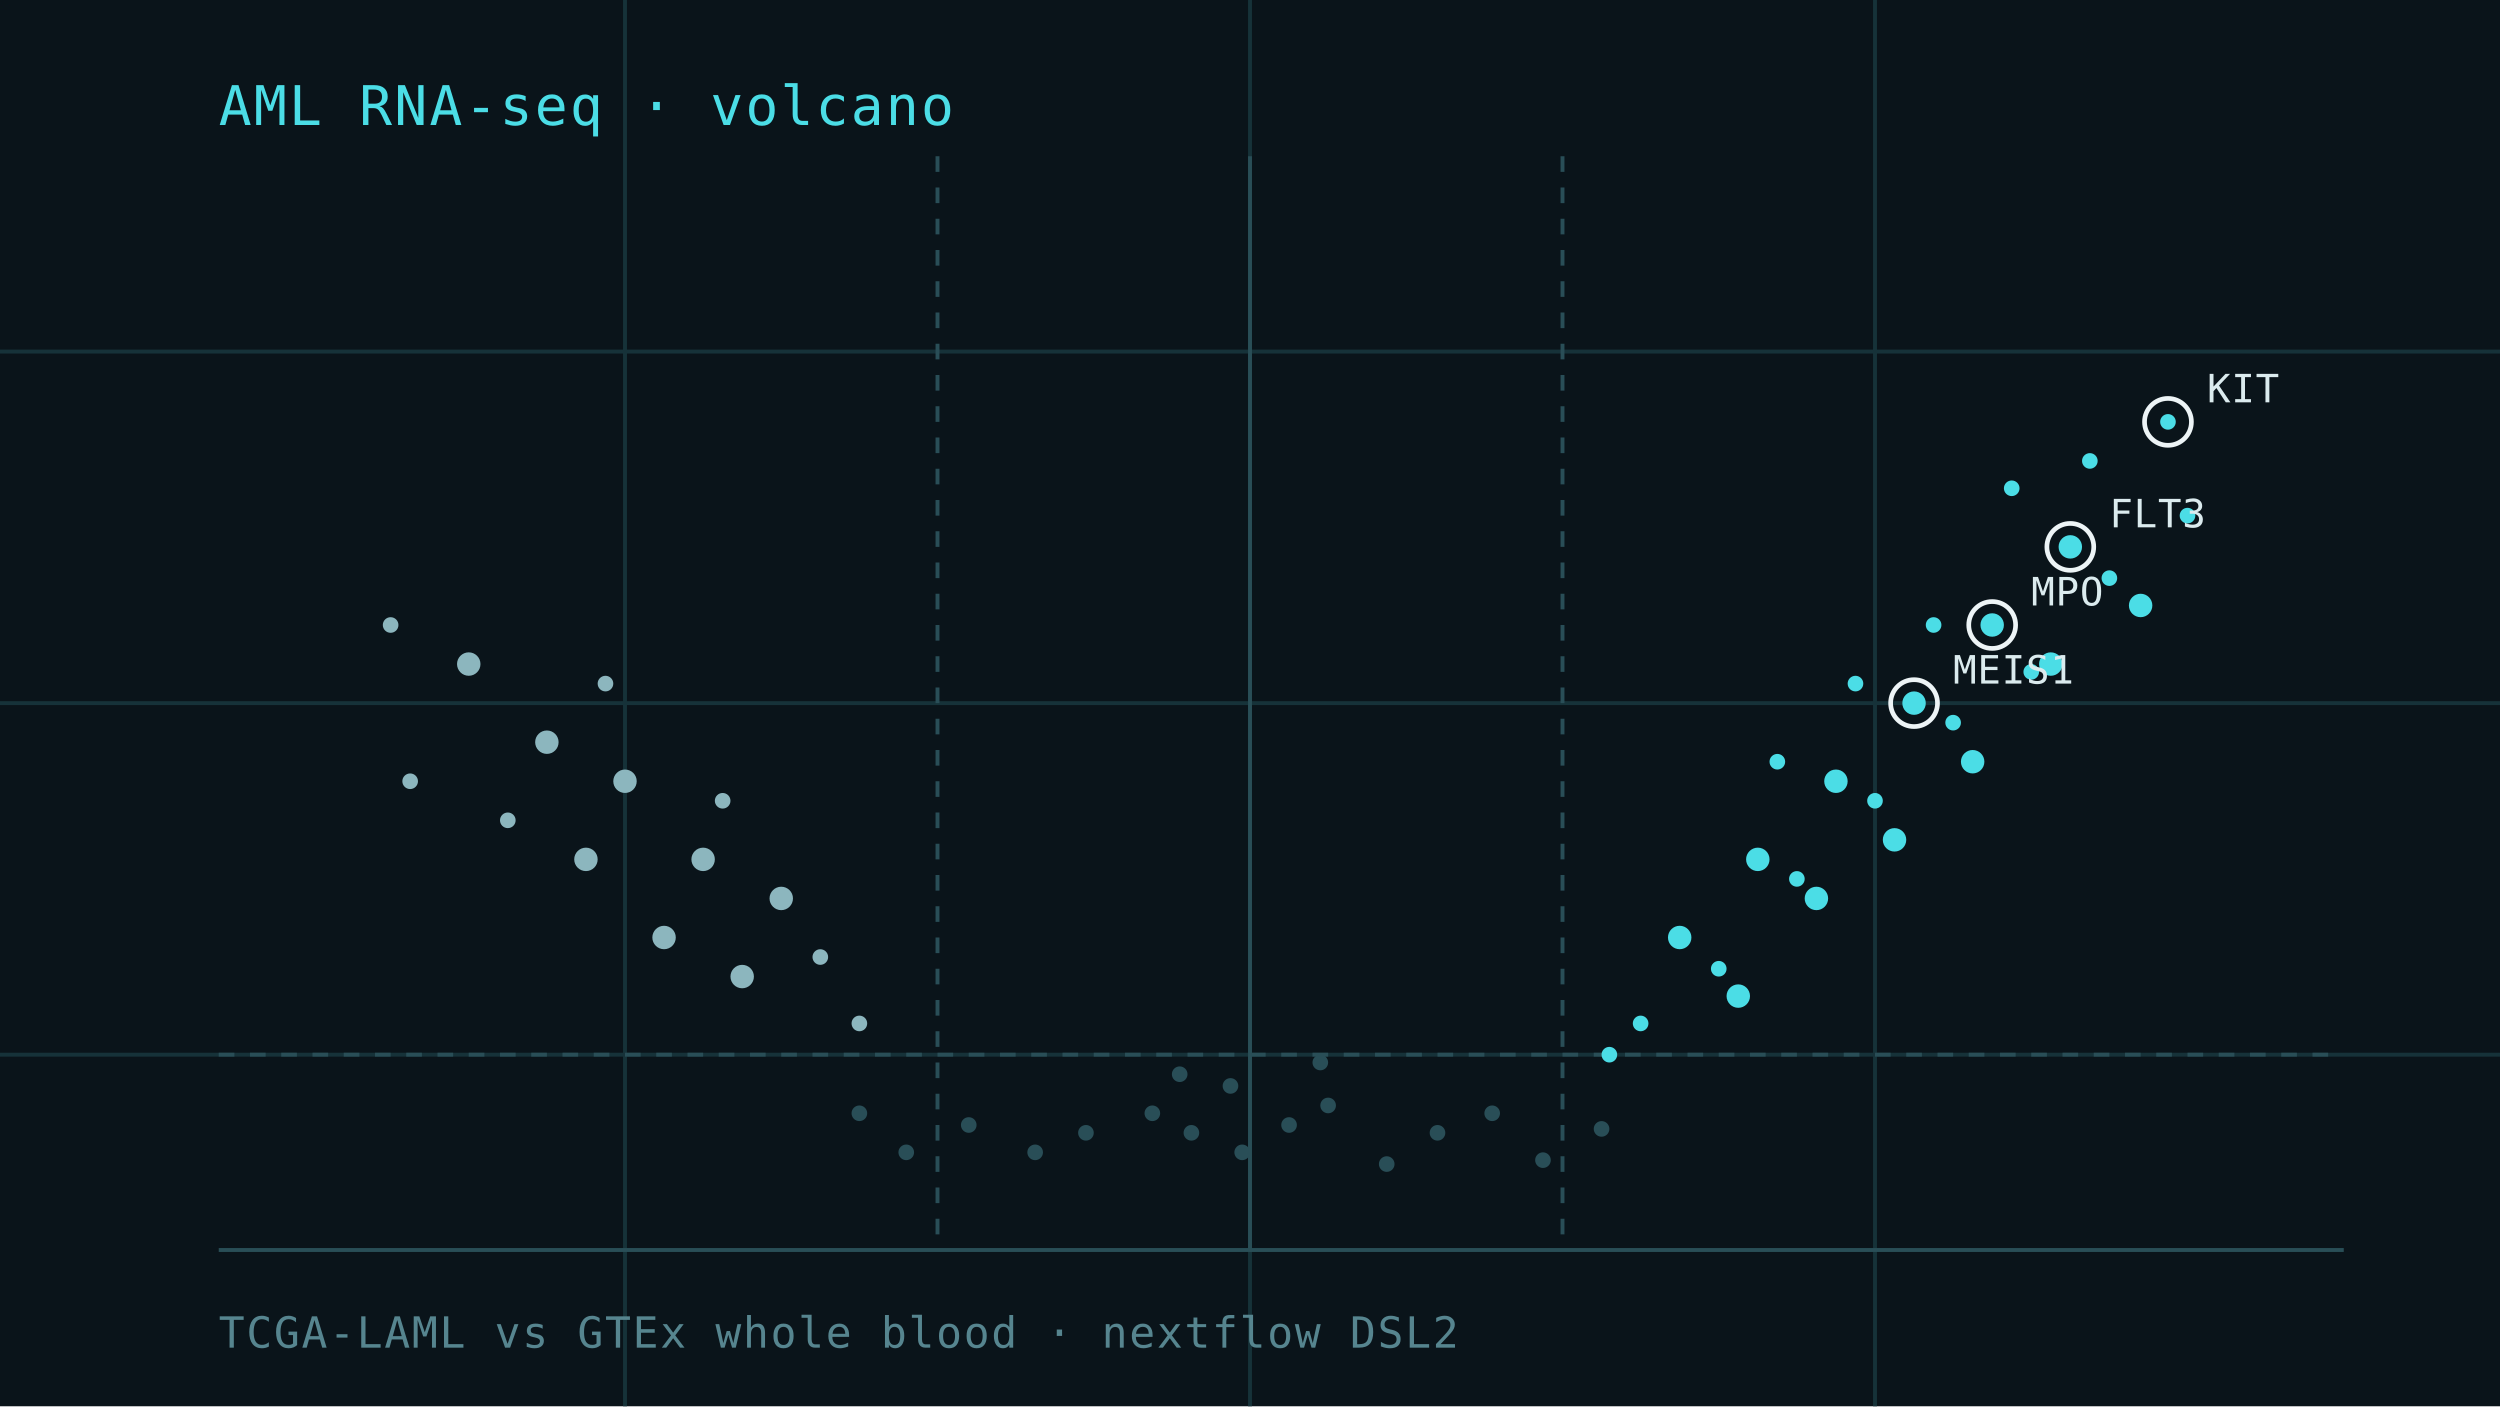
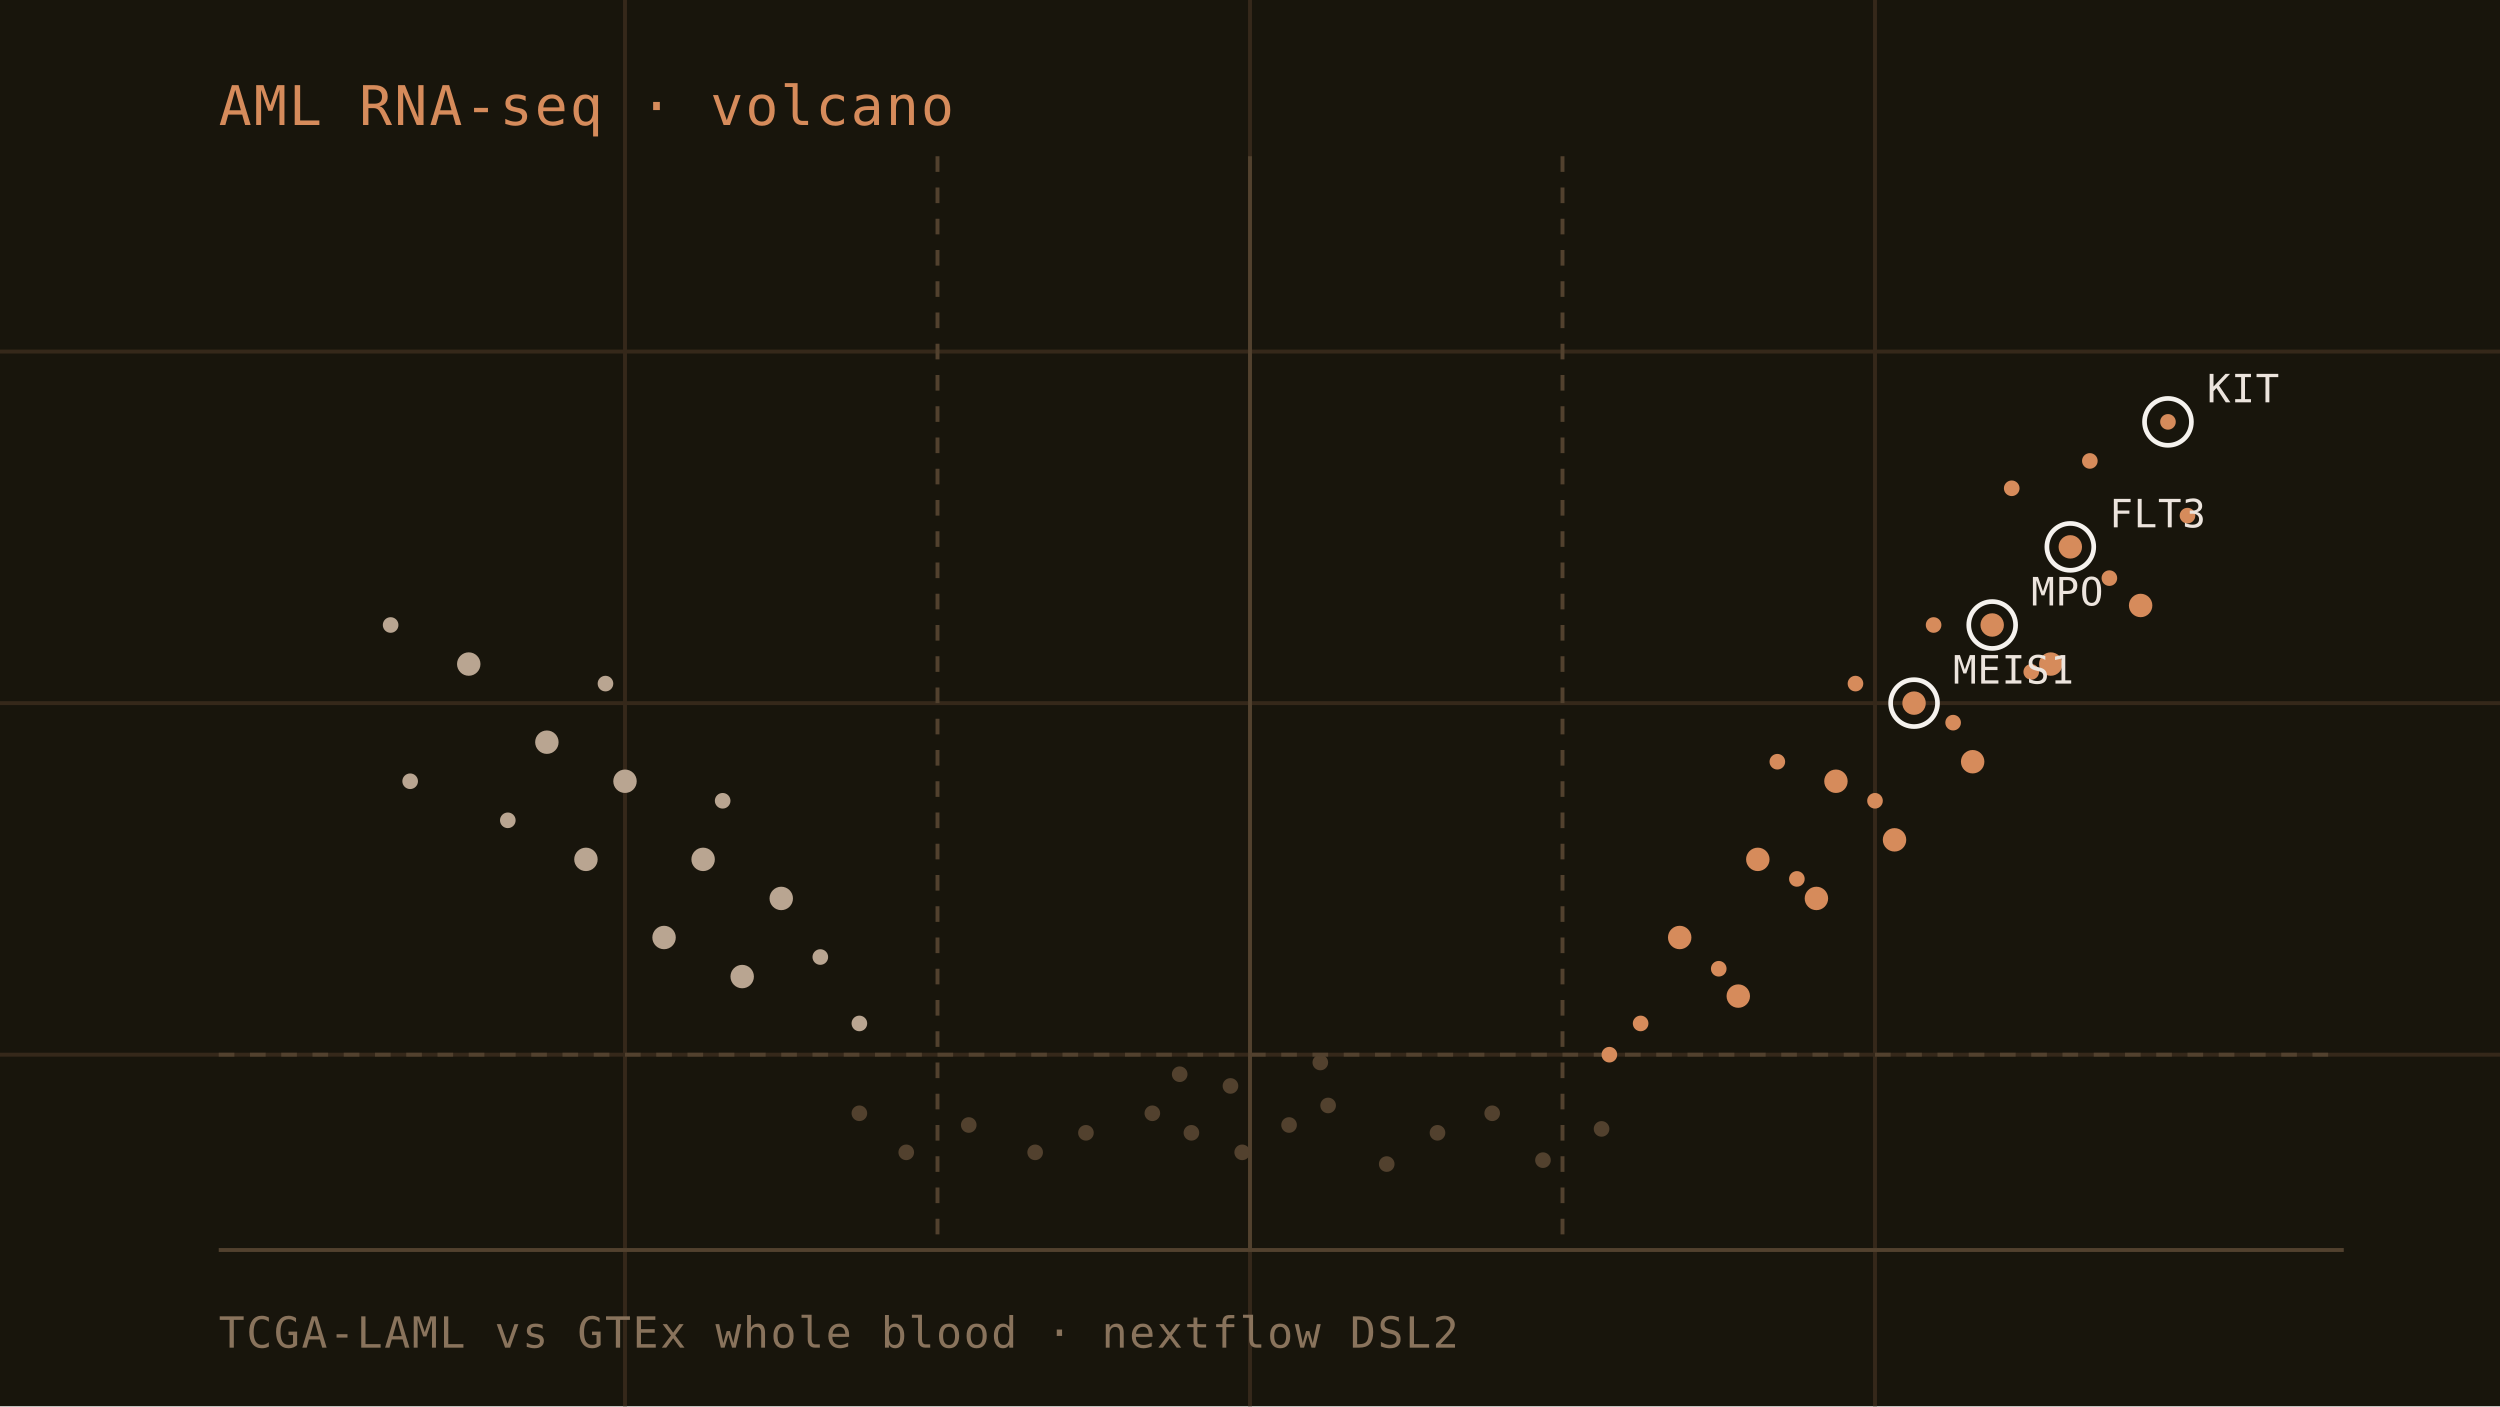
<svg xmlns="http://www.w3.org/2000/svg" viewBox="0 0 640 360" preserveAspectRatio="xMidYMid slice" role="img" aria-label="AML RNA-seq volcano thumbnail">
  <defs>
    <style>
-       .bg { fill: #0A141A; }
-       .grid-line { stroke: #163239; stroke-width: 1; }
-       .axis { stroke: #294E57; stroke-width: 1; }
-       .thresh { stroke: #294E57; stroke-width: 1; stroke-dasharray: 4 4; }
-       .ns { fill: #294E57; }
-       .up { fill: #4BDDE6; }
-       .down { fill: #8CB6BE; }
-       .sig-marker { fill: none; stroke: #EDF4F6; stroke-width: 1.2; }
-       .label { font-family: "JetBrains Mono", ui-monospace, "SF Mono", Menlo, monospace; font-size: 14px; fill: #4BDDE6; letter-spacing: 0.04em; }
-       .label-dim { font-family: "JetBrains Mono", ui-monospace, "SF Mono", Menlo, monospace; font-size: 11px; fill: #56858F; letter-spacing: 0.04em; }
-       .gene-label { font-family: "JetBrains Mono", ui-monospace, "SF Mono", Menlo, monospace; font-size: 10px; fill: #DBEBEE; letter-spacing: 0.02em; }
+       .bg { fill: #18150C; }
+       .grid-line { stroke: #35281A; stroke-width: 1; }
+       .axis { stroke: #52412E; stroke-width: 1; }
+       .thresh { stroke: #52412E; stroke-width: 1; stroke-dasharray: 4 4; }
+       .ns { fill: #52412E; }
+       .up { fill: #D68B5B; }
+       .down { fill: #B9A591; }
+       .sig-marker { fill: none; stroke: #F5F2EE; stroke-width: 1.2; }
+       .label { font-family: "JetBrains Mono", ui-monospace, "SF Mono", Menlo, monospace; font-size: 14px; fill: #D68B5B; letter-spacing: 0.04em; }
+       .label-dim { font-family: "JetBrains Mono", ui-monospace, "SF Mono", Menlo, monospace; font-size: 11px; fill: #89735C; letter-spacing: 0.04em; }
+       .gene-label { font-family: "JetBrains Mono", ui-monospace, "SF Mono", Menlo, monospace; font-size: 10px; fill: #ECE4DD; letter-spacing: 0.02em; }
    </style>
  </defs>
  <rect class="bg" width="640" height="360" />
  <g class="grid-line">
    <line x1="0" y1="90" x2="640" y2="90" />
    <line x1="0" y1="180" x2="640" y2="180" />
    <line x1="0" y1="270" x2="640" y2="270" />
    <line x1="160" y1="0" x2="160" y2="360" />
    <line x1="320" y1="0" x2="320" y2="360" />
    <line x1="480" y1="0" x2="480" y2="360" />
  </g>
  <g class="axis">
    <line x1="56" y1="320" x2="600" y2="320" />
    <line x1="320" y1="40" x2="320" y2="320" />
  </g>
  <g class="thresh">
    <line x1="56" y1="270" x2="600" y2="270" />
    <line x1="240" y1="40" x2="240" y2="320" />
    <line x1="400" y1="40" x2="400" y2="320" />
  </g>
  <g class="ns">
    <circle cx="318" cy="295" r="2" />
    <circle cx="305" cy="290" r="2" />
    <circle cx="330" cy="288" r="2" />
    <circle cx="295" cy="285" r="2" />
    <circle cx="340" cy="283" r="2" />
    <circle cx="315" cy="278" r="2" />
    <circle cx="278" cy="290" r="2" />
    <circle cx="355" cy="298" r="2" />
    <circle cx="265" cy="295" r="2" />
    <circle cx="368" cy="290" r="2" />
    <circle cx="248" cy="288" r="2" />
    <circle cx="382" cy="285" r="2" />
    <circle cx="232" cy="295" r="2" />
    <circle cx="395" cy="297" r="2" />
    <circle cx="220" cy="285" r="2" />
    <circle cx="410" cy="289" r="2" />
    <circle cx="338" cy="272" r="2" />
    <circle cx="302" cy="275" r="2" />
  </g>
  <g class="down">
    <circle cx="200" cy="230" r="3" />
    <circle cx="180" cy="220" r="3" />
    <circle cx="160" cy="200" r="3" />
    <circle cx="140" cy="190" r="3" />
    <circle cx="120" cy="170" r="3" />
    <circle cx="100" cy="160" r="2" />
    <circle cx="190" cy="250" r="3" />
    <circle cx="170" cy="240" r="3" />
    <circle cx="150" cy="220" r="3" />
    <circle cx="210" cy="245" r="2" />
    <circle cx="130" cy="210" r="2" />
    <circle cx="105" cy="200" r="2" />
    <circle cx="185" cy="205" r="2" />
    <circle cx="155" cy="175" r="2" />
    <circle cx="220" cy="262" r="2" />
  </g>
  <g class="up">
    <circle cx="430" cy="240" r="3" />
    <circle cx="450" cy="220" r="3" />
    <circle cx="470" cy="200" r="3" />
    <circle cx="490" cy="180" r="3" />
    <circle cx="510" cy="160" r="3" />
    <circle cx="530" cy="140" r="3" />
    <circle cx="445" cy="255" r="3" />
    <circle cx="465" cy="230" r="3" />
    <circle cx="485" cy="215" r="3" />
    <circle cx="505" cy="195" r="3" />
    <circle cx="525" cy="170" r="3" />
    <circle cx="548" cy="155" r="3" />
    <circle cx="420" cy="262" r="2" />
    <circle cx="440" cy="248" r="2" />
    <circle cx="460" cy="225" r="2" />
    <circle cx="480" cy="205" r="2" />
    <circle cx="500" cy="185" r="2" />
    <circle cx="520" cy="172" r="2" />
    <circle cx="540" cy="148" r="2" />
    <circle cx="560" cy="132" r="2" />
    <circle cx="412" cy="270" r="2" />
    <circle cx="495" cy="160" r="2" />
    <circle cx="475" cy="175" r="2" />
    <circle cx="455" cy="195" r="2" />
    <circle cx="515" cy="125" r="2" />
    <circle cx="535" cy="118" r="2" />
    <circle cx="555" cy="108" r="2" />
  </g>
  <g class="sig-marker">
    <circle cx="530" cy="140" r="6" />
    <circle cx="490" cy="180" r="6" />
    <circle cx="510" cy="160" r="6" />
    <circle cx="555" cy="108" r="6" />
  </g>
  <g class="gene-label">
    <text x="540" y="135">FLT3</text>
    <text x="500" y="175">MEIS1</text>
    <text x="520" y="155">MPO</text>
    <text x="565" y="103">KIT</text>
  </g>
  <text class="label" x="56" y="32">AML RNA-seq · volcano</text>
  <text class="label-dim" x="56" y="345">TCGA-LAML vs GTEx whole blood · nextflow DSL2</text>
</svg>
